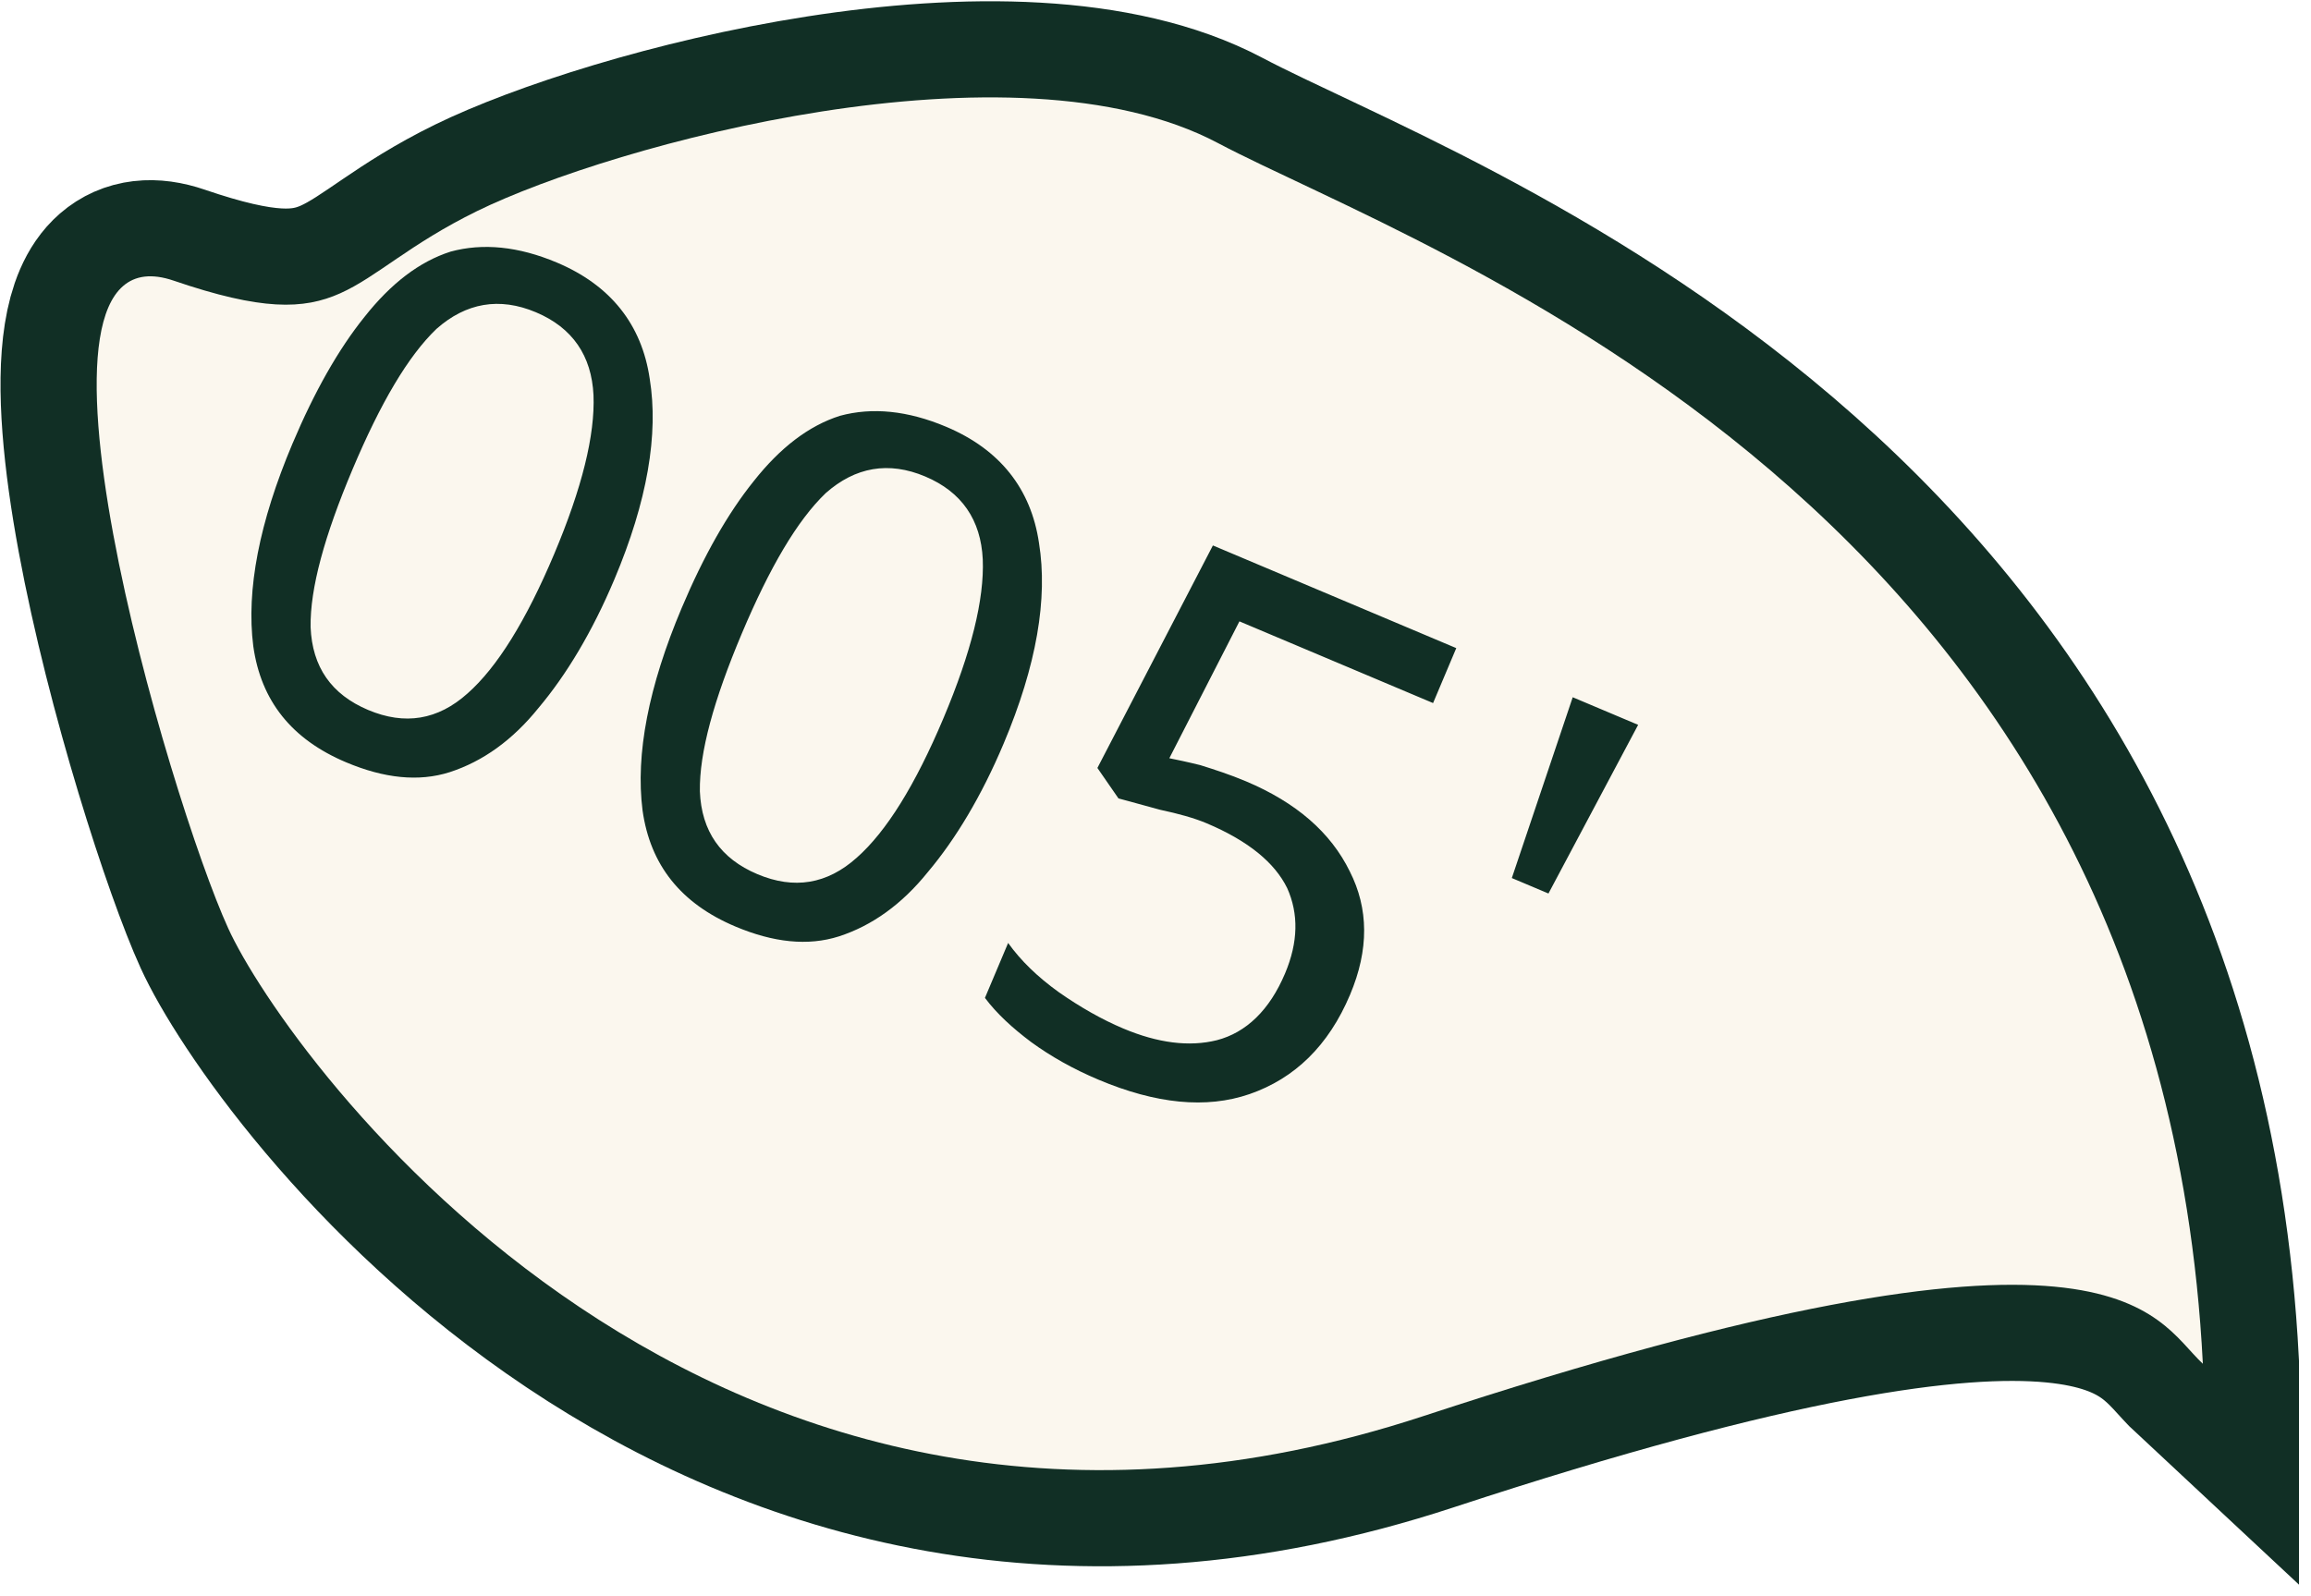
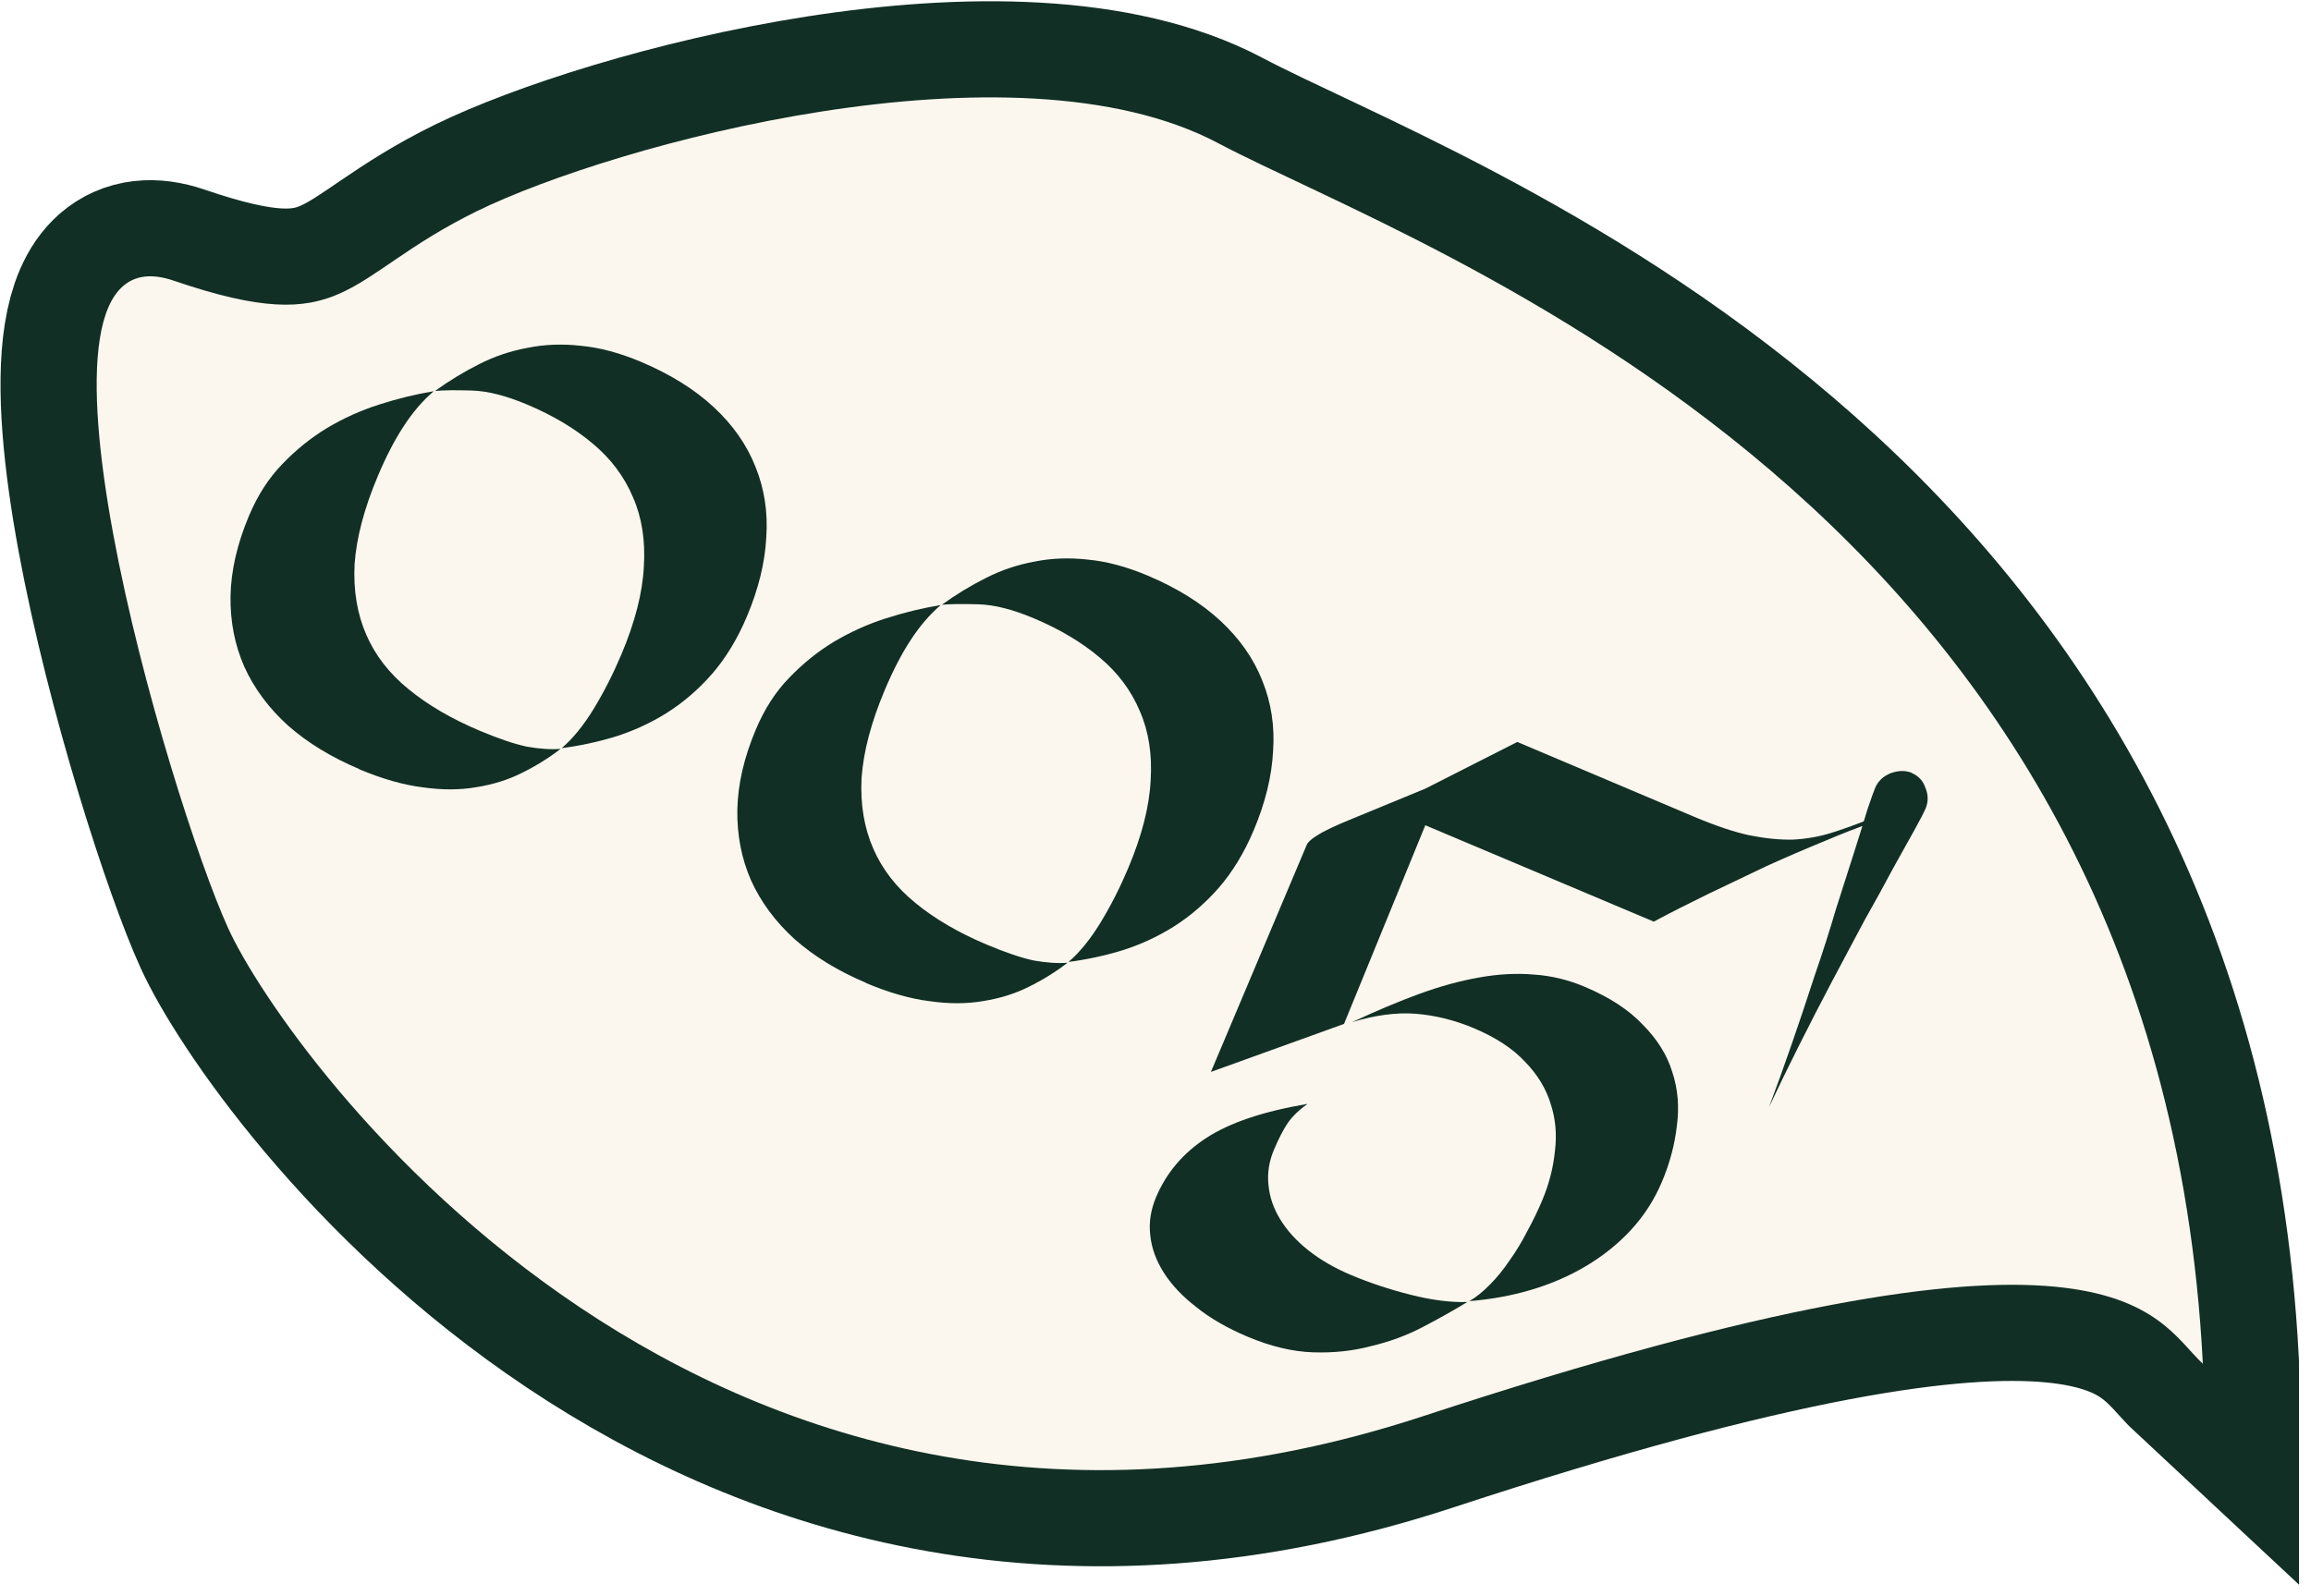
<svg xmlns="http://www.w3.org/2000/svg" width="12.713mm" height="8.779mm" viewBox="0 0 12.713 8.779" version="1.1" id="svg8">
  <defs id="defs2">
    </defs>
  <g id="layer1" transform="translate(-113.912,-161.8108)">
    <path id="path82-78-7-5-7-4-7-8-5-61-7" d="m 126.03,169.315 c -0.277,-0.258 -0.466,-0.969 -4.288,0.288 -3.92,1.289 -6.258,-1.987 -6.575,-2.685 -0.318,-0.697 -1.267,-3.893 -0.3,-3.563 0.966,0.33 0.923,-0.017 1.67,-0.383 0.748,-0.366 2.949,-0.97 4.075,-0.374 1.126,0.596 5.176,1.97 5.418,6.716 z" style="fill:#fbf7ee;fill-opacity:1;stroke:#112f25;stroke-width:1.058;stroke-linecap:butt;stroke-linejoin:miter;stroke-miterlimit:5.6;stroke-dasharray:none;stroke-opacity:1;paint-order:markers stroke fill" />
-     <text xml:space="preserve" style="font-style:normal;font-variant:normal;font-weight:normal;font-stretch:normal;font-size:4.062px;line-height:0.758px;font-family:Respira;-inkscape-font-specification:Respira;font-variant-ligatures:normal;font-variant-caps:normal;font-variant-numeric:normal;font-feature-settings:normal;text-align:start;letter-spacing:0px;word-spacing:0px;writing-mode:lr-tb;text-anchor:start;fill:#112f25;fill-opacity:1;stroke:none;stroke-width:0.056" x="170.085" y="107.877" id="text8537-8-1-9-8-2-7-6-8-0-0-0-1-2-1-9" transform="rotate(22.87764)">
-       <tspan id="tspan8535-8-6-7-8-5-3-2-3-0-8-3-4-2-4-50" x="170.085" y="107.877" style="font-style:normal;font-variant:normal;font-weight:normal;font-stretch:normal;font-size:4.062px;font-family:Respira;-inkscape-font-specification:Respira;fill:#112f25;fill-opacity:1;stroke-width:0.056">005'</tspan>
-     </text>
+     <g aria-label="005'" transform="rotate(22.87764)" id="text8537-8-1-9-8-2-7-6-8-0-0-0-1-2-1-9" style="font-style:normal;font-variant:normal;font-weight:normal;font-stretch:normal;font-size:4.062px;line-height:0.758px;font-family:Respira;-inkscape-font-specification:Respira;font-variant-ligatures:normal;font-variant-caps:normal;font-variant-numeric:normal;font-feature-settings:normal;text-align:start;letter-spacing:0px;word-spacing:0px;writing-mode:lr-tb;text-anchor:start;fill:#112f25;fill-opacity:1;stroke:none;stroke-width:0.056">
+       <path d="m 171.879,105.261 q 0.264,0 0.467,0.074 0.203,0.074 0.339,0.213 0.139,0.139 0.206,0.335 0.071,0.196 0.071,0.443 0,0.2 -0.054,0.366 -0.054,0.162 -0.146,0.294 -0.091,0.129 -0.21,0.23 -0.118,0.098 -0.247,0.173 0.054,-0.108 0.078,-0.267 0.024,-0.162 0.024,-0.335 0,-0.291 -0.074,-0.494 -0.071,-0.203 -0.203,-0.328 -0.132,-0.129 -0.318,-0.186 -0.186,-0.058 -0.416,-0.058 -0.19,0 -0.311,0.047 -0.122,0.047 -0.186,0.081 0.074,-0.122 0.166,-0.23 0.091,-0.108 0.21,-0.186 0.118,-0.081 0.267,-0.125 0.149,-0.047 0.339,-0.047 z m -0.555,2.667 q -0.25,0 -0.454,-0.068 -0.203,-0.071 -0.349,-0.206 -0.142,-0.135 -0.22,-0.328 -0.078,-0.196 -0.078,-0.447 0,-0.183 0.058,-0.332 0.058,-0.152 0.149,-0.278 0.095,-0.129 0.213,-0.23 0.122,-0.105 0.25,-0.186 -0.054,0.108 -0.078,0.244 -0.024,0.132 -0.024,0.305 0,0.291 0.071,0.498 0.074,0.203 0.21,0.332 0.135,0.129 0.332,0.186 0.196,0.058 0.447,0.058 0.169,0 0.274,-0.02 0.105,-0.024 0.176,-0.061 -0.061,0.108 -0.146,0.206 -0.081,0.095 -0.2,0.169 -0.115,0.074 -0.271,0.115 -0.156,0.044 -0.362,0.044 z" style="font-style:normal;font-variant:normal;font-weight:normal;font-stretch:normal;font-size:4.062px;font-family:Respira;-inkscape-font-specification:Respira;fill:#112f25;fill-opacity:1;stroke-width:0.056" id="path834" />
+       <path d="m 174.905,105.261 q 0.264,0 0.467,0.074 0.203,0.074 0.339,0.213 0.139,0.139 0.206,0.335 0.071,0.196 0.071,0.443 0,0.2 -0.054,0.366 -0.054,0.162 -0.146,0.294 -0.091,0.129 -0.21,0.23 -0.118,0.098 -0.247,0.173 0.054,-0.108 0.078,-0.267 0.024,-0.162 0.024,-0.335 0,-0.291 -0.074,-0.494 -0.071,-0.203 -0.203,-0.328 -0.132,-0.129 -0.318,-0.186 -0.186,-0.058 -0.416,-0.058 -0.19,0 -0.311,0.047 -0.122,0.047 -0.186,0.081 0.074,-0.122 0.166,-0.23 0.091,-0.108 0.21,-0.186 0.118,-0.081 0.267,-0.125 0.149,-0.047 0.339,-0.047 z m -0.555,2.667 q -0.25,0 -0.454,-0.068 -0.203,-0.071 -0.349,-0.206 -0.142,-0.135 -0.22,-0.328 -0.078,-0.196 -0.078,-0.447 0,-0.183 0.058,-0.332 0.058,-0.152 0.149,-0.278 0.095,-0.129 0.213,-0.23 0.122,-0.105 0.251,-0.186 -0.054,0.108 -0.078,0.244 -0.024,0.132 -0.024,0.305 0,0.291 0.071,0.498 0.074,0.203 0.21,0.332 0.135,0.129 0.332,0.186 0.196,0.058 0.447,0.058 0.169,0 0.274,-0.02 0.105,-0.024 0.176,-0.061 -0.061,0.108 -0.146,0.206 -0.081,0.095 -0.2,0.169 -0.115,0.074 -0.271,0.115 -0.156,0.044 -0.362,0.044 z" style="font-style:normal;font-variant:normal;font-weight:normal;font-stretch:normal;font-size:4.062px;font-family:Respira;-inkscape-font-specification:Respira;fill:#112f25;fill-opacity:1;stroke-width:0.056" id="path836" />
+       <path d="m 178.192,105.315 q 0.19,0 0.318,-0.024 0.132,-0.027 0.23,-0.071 0.098,-0.047 0.179,-0.115 0.081,-0.068 0.169,-0.156 l 0.02,0.013 q -0.091,0.081 -0.206,0.2 -0.115,0.115 -0.237,0.247 -0.118,0.132 -0.237,0.267 -0.118,0.135 -0.217,0.257 h -1.364 l 0.013,1.181 -0.572,0.528 v -1.357 q 0,-0.024 0.034,-0.071 0.034,-0.051 0.142,-0.159 l 0.305,-0.308 0.366,-0.433 z m -0.105,2.938 q 0.041,-0.054 0.071,-0.132 0.03,-0.074 0.047,-0.162 0.02,-0.088 0.027,-0.183 0.01,-0.098 0.01,-0.19 0,-0.146 -0.041,-0.278 -0.037,-0.132 -0.122,-0.23 -0.085,-0.102 -0.22,-0.159 -0.135,-0.061 -0.332,-0.061 -0.169,0 -0.325,0.051 -0.152,0.051 -0.305,0.179 0.146,-0.162 0.281,-0.288 0.135,-0.125 0.267,-0.21 0.135,-0.088 0.271,-0.132 0.135,-0.047 0.284,-0.047 0.223,0 0.376,0.068 0.156,0.064 0.25,0.176 0.098,0.112 0.139,0.264 0.044,0.149 0.044,0.315 0,0.162 -0.054,0.311 -0.054,0.149 -0.152,0.281 -0.095,0.129 -0.227,0.237 -0.132,0.108 -0.291,0.19 z m -1.242,-0.653 q -0.041,0.064 -0.058,0.135 -0.013,0.068 -0.013,0.166 0,0.105 0.047,0.19 0.047,0.088 0.132,0.149 0.088,0.064 0.21,0.098 0.122,0.034 0.267,0.034 0.169,0 0.345,-0.027 0.179,-0.027 0.305,-0.085 -0.078,0.108 -0.173,0.223 -0.095,0.115 -0.22,0.206 -0.122,0.095 -0.281,0.156 -0.159,0.061 -0.366,0.061 -0.183,0 -0.325,-0.041 -0.139,-0.037 -0.237,-0.105 -0.098,-0.068 -0.149,-0.162 -0.051,-0.091 -0.051,-0.203 0,-0.22 0.129,-0.41 0.129,-0.19 0.437,-0.386 z" style="font-style:normal;font-variant:normal;font-weight:normal;font-stretch:normal;font-size:4.062px;font-family:Respira;-inkscape-font-specification:Respira;fill:#112f25;fill-opacity:1;stroke-width:0.056" id="path838" />
+       <path d="m 179.201,104.628 q 0.061,0 0.102,0.047 0.044,0.044 0.044,0.105 0,0.027 -0.01,0.125 -0.01,0.098 -0.027,0.247 -0.013,0.146 -0.034,0.328 -0.017,0.183 -0.034,0.379 -0.017,0.196 -0.03,0.396 -0.013,0.196 -0.02,0.372 -0.007,-0.176 -0.02,-0.372 -0.013,-0.196 -0.03,-0.393 -0.013,-0.196 -0.034,-0.379 -0.017,-0.186 -0.03,-0.332 -0.013,-0.146 -0.024,-0.244 -0.007,-0.098 -0.007,-0.125 0,-0.061 0.047,-0.108 0.051,-0.047 0.108,-0.047 z" style="font-style:normal;font-variant:normal;font-weight:normal;font-stretch:normal;font-size:4.062px;font-family:Respira;-inkscape-font-specification:Respira;fill:#112f25;fill-opacity:1;stroke-width:0.056" id="path840" />
+     </g>
  </g>
</svg>
